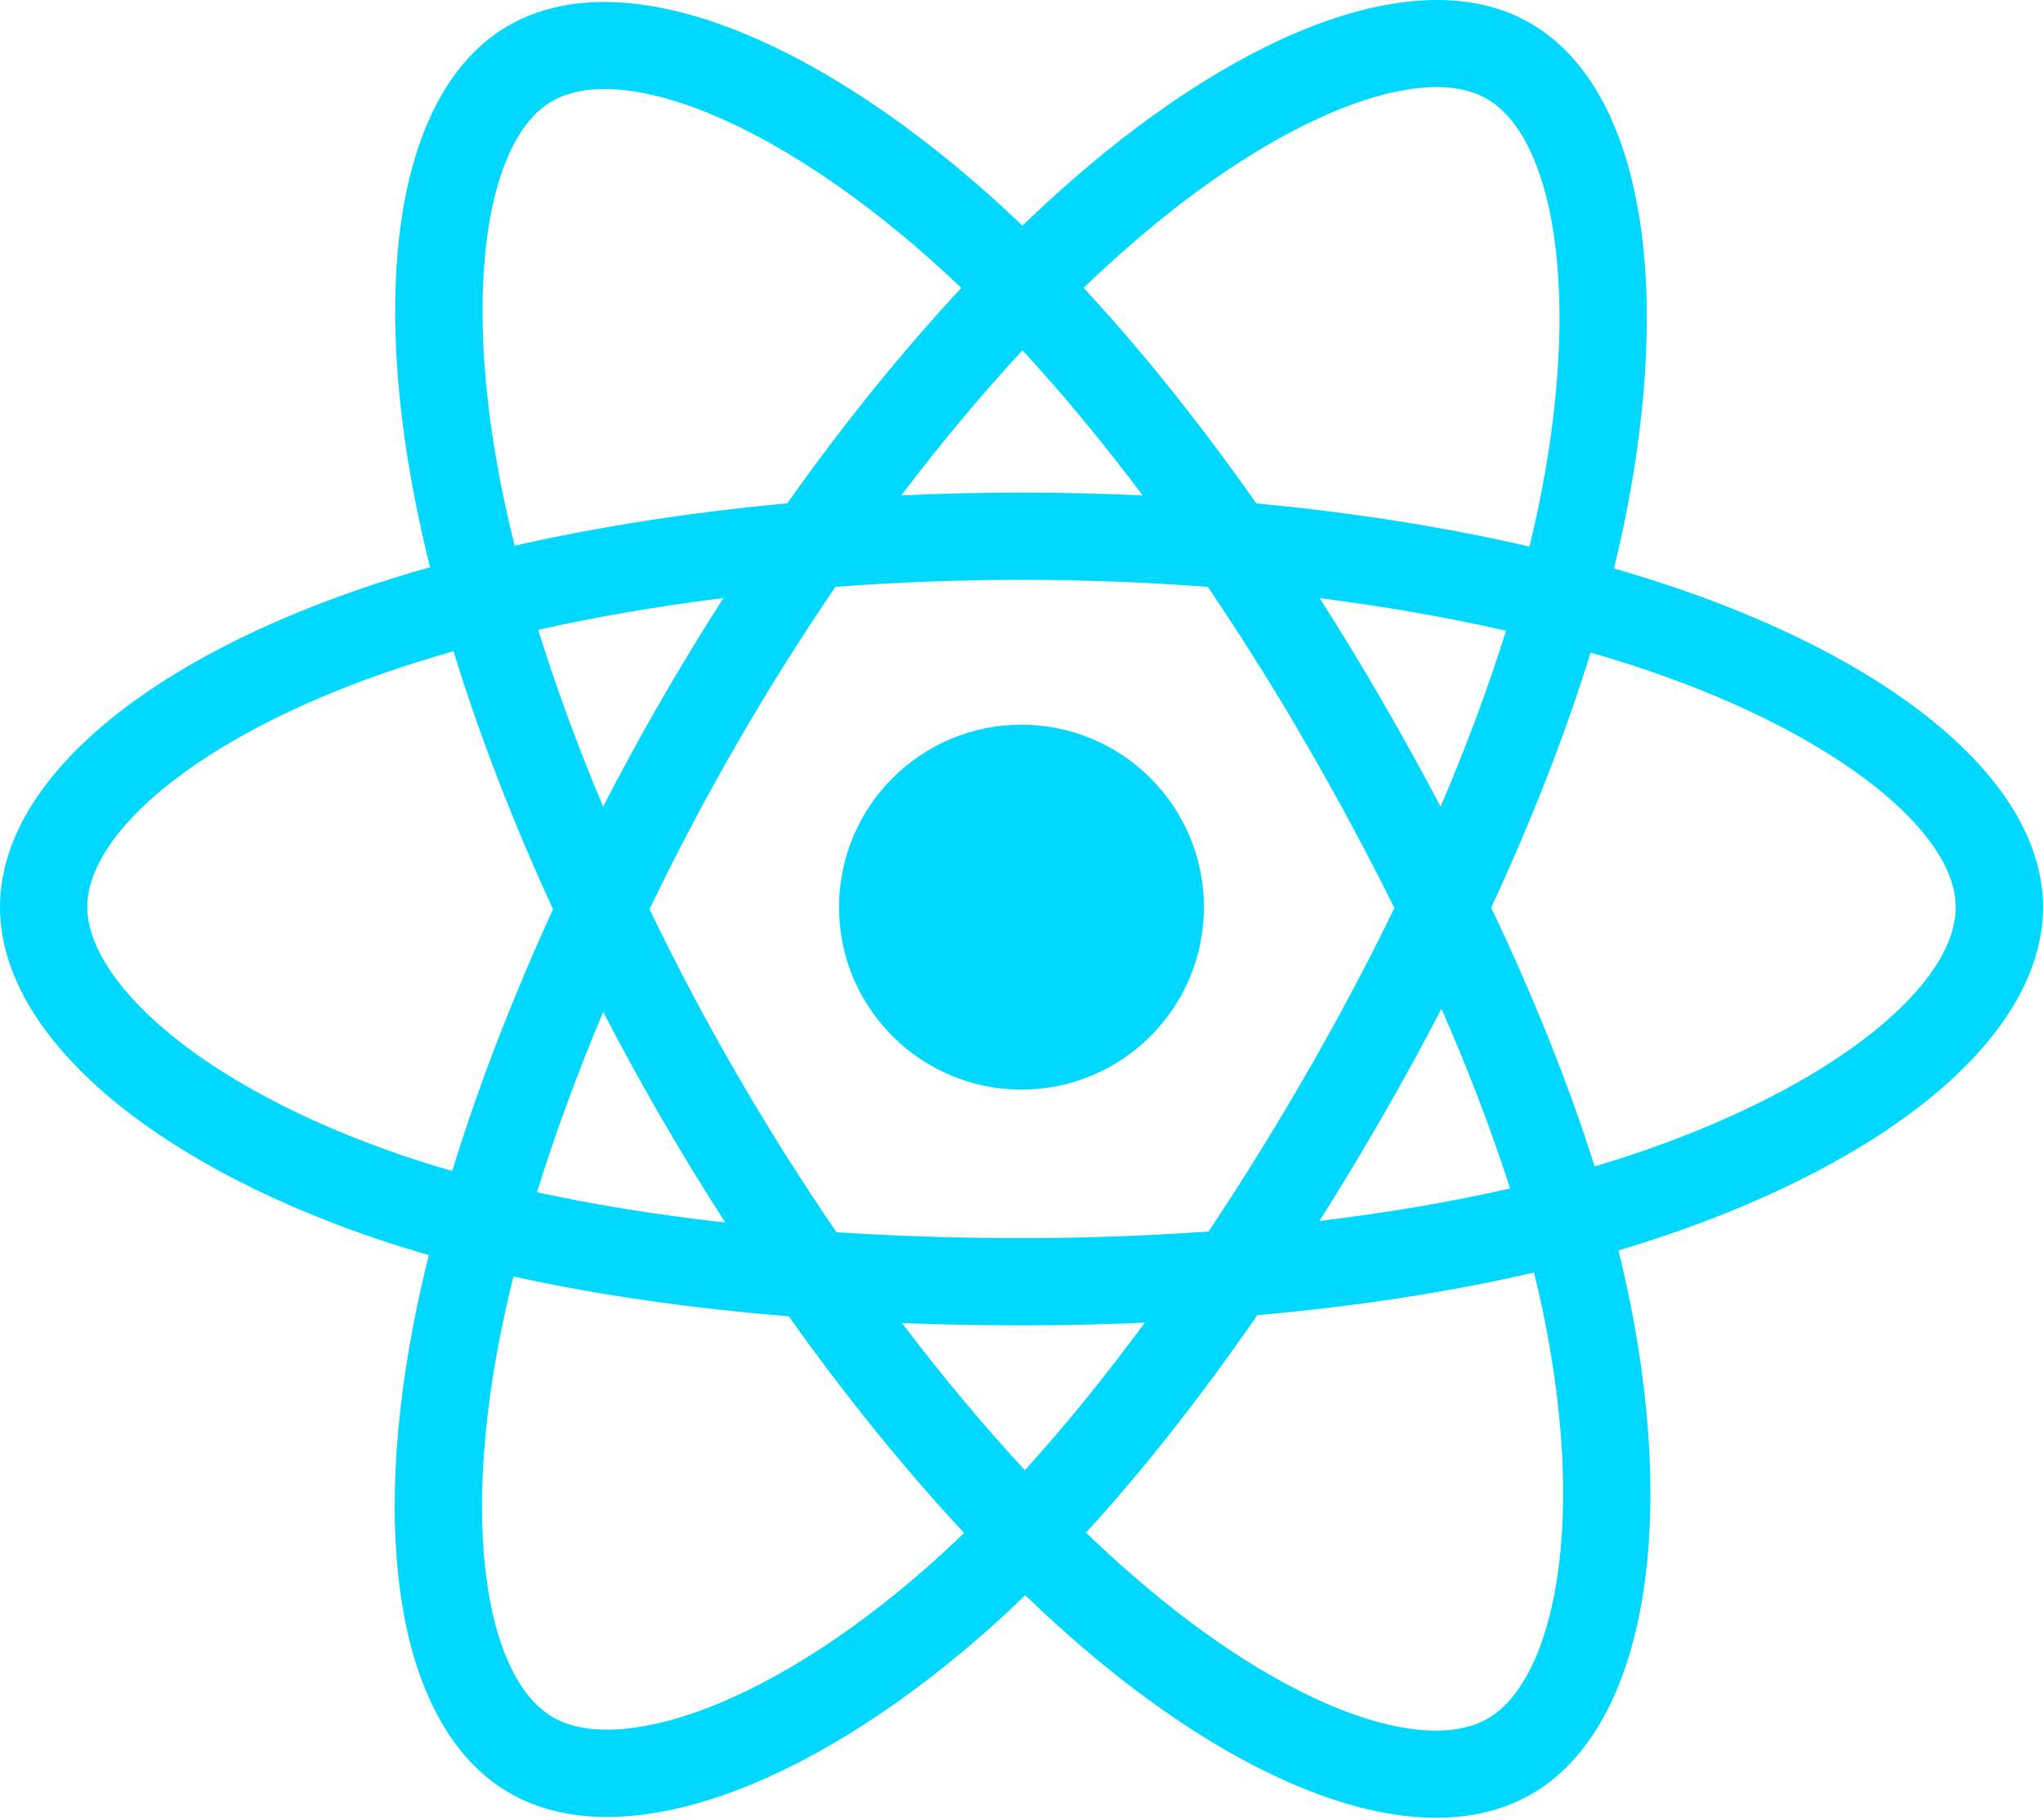
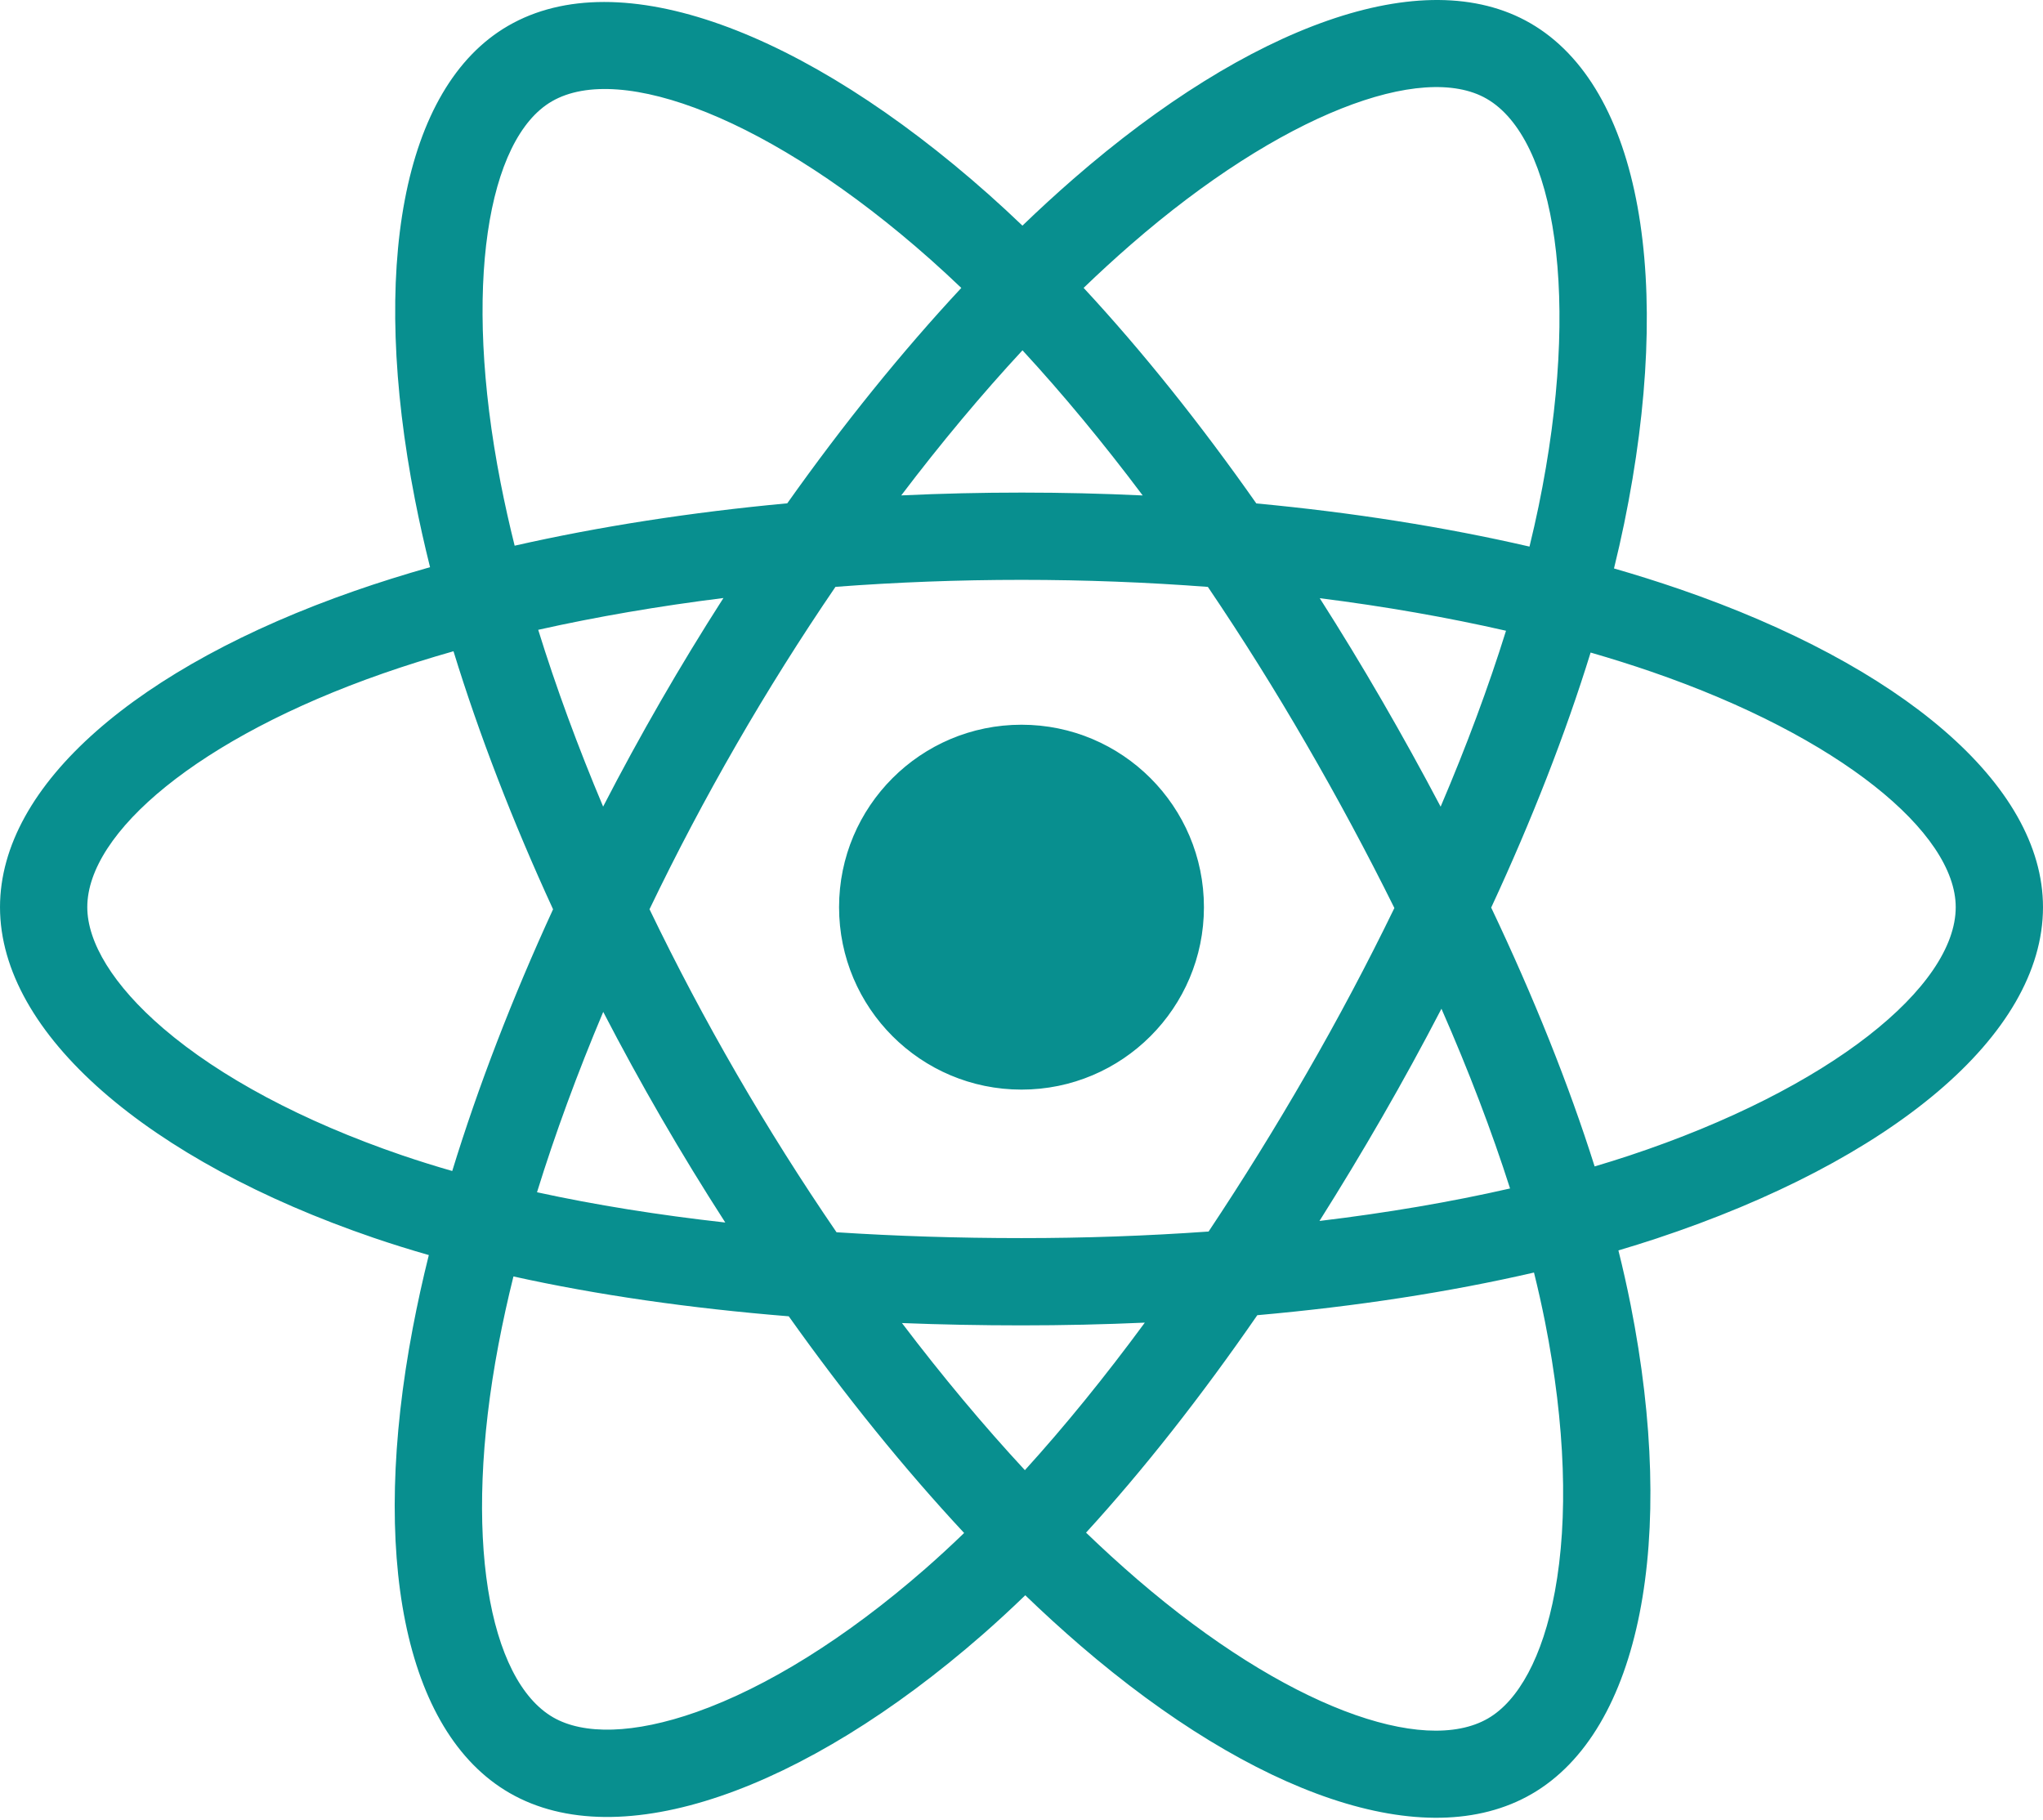
<svg xmlns="http://www.w3.org/2000/svg" aria-hidden="true" role="img" class="iconify iconify--logos" width="35.93" height="32" preserveAspectRatio="xMidYMid meet" viewBox="0 0 256 228">
-   <path fill="#00D8FF" d="M210.483 73.824a171.49 171.49 0 0 0-8.24-2.597c.465-1.9.893-3.777 1.273-5.621c6.238-30.281 2.16-54.676-11.769-62.708c-13.355-7.7-35.196.329-57.254 19.526a171.23 171.23 0 0 0-6.375 5.848a155.866 155.866 0 0 0-4.241-3.917C100.759 3.829 77.587-4.822 63.673 3.233C50.33 10.957 46.379 33.89 51.995 62.588a170.974 170.974 0 0 0 1.892 8.48c-3.28.932-6.445 1.924-9.474 2.98C17.309 83.498 0 98.307 0 113.668c0 15.865 18.582 31.778 46.812 41.427a145.52 145.52 0 0 0 6.921 2.165a167.467 167.467 0 0 0-2.01 9.138c-5.354 28.2-1.173 50.591 12.134 58.266c13.744 7.926 36.812-.22 59.273-19.855a145.567 145.567 0 0 0 5.342-4.923a168.064 168.064 0 0 0 6.92 6.314c21.758 18.722 43.246 26.282 56.54 18.586c13.731-7.949 18.194-32.003 12.4-61.268a145.016 145.016 0 0 0-1.535-6.842c1.62-.48 3.21-.974 4.76-1.488c29.348-9.723 48.443-25.443 48.443-41.52c0-15.417-17.868-30.326-45.517-39.844Zm-6.365 70.984c-1.4.463-2.836.91-4.3 1.345c-3.24-10.257-7.612-21.163-12.963-32.432c5.106-11 9.31-21.767 12.459-31.957c2.619.758 5.16 1.557 7.61 2.4c23.69 8.156 38.14 20.213 38.14 29.504c0 9.896-15.606 22.743-40.946 31.14Zm-10.514 20.834c2.562 12.94 2.927 24.64 1.23 33.787c-1.524 8.219-4.59 13.698-8.382 15.893c-8.067 4.67-25.32-1.4-43.927-17.412a156.726 156.726 0 0 1-6.437-5.87c7.214-7.889 14.423-17.06 21.459-27.246c12.376-1.098 24.068-2.894 34.671-5.345a134.17 134.17 0 0 1 1.386 6.193ZM87.276 214.515c-7.882 2.783-14.16 2.863-17.955.675c-8.075-4.657-11.432-22.636-6.853-46.752a156.923 156.923 0 0 1 1.869-8.499c10.486 2.32 22.093 3.988 34.498 4.994c7.084 9.967 14.501 19.128 21.976 27.15a134.668 134.668 0 0 1-4.877 4.492c-9.933 8.682-19.886 14.842-28.658 17.94ZM50.35 144.747c-12.483-4.267-22.792-9.812-29.858-15.863c-6.35-5.437-9.555-10.836-9.555-15.216c0-9.322 13.897-21.212 37.076-29.293c2.813-.98 5.757-1.905 8.812-2.773c3.204 10.42 7.406 21.315 12.477 32.332c-5.137 11.18-9.399 22.249-12.634 32.792a134.718 134.718 0 0 1-6.318-1.979Zm12.378-84.26c-4.811-24.587-1.616-43.134 6.425-47.789c8.564-4.958 27.502 2.111 47.463 19.835a144.318 144.318 0 0 1 3.841 3.545c-7.438 7.987-14.787 17.08-21.808 26.988c-12.04 1.116-23.565 2.908-34.161 5.309a160.342 160.342 0 0 1-1.76-7.887Zm110.427 27.268a347.8 347.8 0 0 0-7.785-12.803c8.168 1.033 15.994 2.404 23.343 4.08c-2.206 7.072-4.956 14.465-8.193 22.045a381.151 381.151 0 0 0-7.365-13.322Zm-45.032-43.861c5.044 5.465 10.096 11.566 15.065 18.186a322.04 322.04 0 0 0-30.257-.006c4.974-6.559 10.069-12.652 15.192-18.18ZM82.802 87.83a323.167 323.167 0 0 0-7.227 13.238c-3.184-7.553-5.909-14.98-8.134-22.152c7.304-1.634 15.093-2.97 23.209-3.984a321.524 321.524 0 0 0-7.848 12.897Zm8.081 65.352c-8.385-.936-16.291-2.203-23.593-3.793c2.26-7.3 5.045-14.885 8.298-22.6a321.187 321.187 0 0 0 7.257 13.246c2.594 4.48 5.28 8.868 8.038 13.147Zm37.542 31.03c-5.184-5.592-10.354-11.779-15.403-18.433c4.902.192 9.899.29 14.978.29c5.218 0 10.376-.117 15.453-.343c-4.985 6.774-10.018 12.97-15.028 18.486Zm52.198-57.817c3.422 7.8 6.306 15.345 8.596 22.52c-7.422 1.694-15.436 3.058-23.88 4.071a382.417 382.417 0 0 0 7.859-13.026a347.403 347.403 0 0 0 7.425-13.565Zm-16.898 8.101a358.557 358.557 0 0 1-12.281 19.815a329.4 329.4 0 0 1-23.444.823c-7.967 0-15.716-.248-23.178-.732a310.202 310.202 0 0 1-12.513-19.846h.001a307.41 307.41 0 0 1-10.923-20.627a310.278 310.278 0 0 1 10.89-20.637l-.001.001a307.318 307.318 0 0 1 12.413-19.761c7.613-.576 15.42-.876 23.31-.876H128c7.926 0 15.743.303 23.354.883a329.357 329.357 0 0 1 12.335 19.695a358.489 358.489 0 0 1 11.036 20.54a329.472 329.472 0 0 1-11 20.722Zm22.56-122.124c8.572 4.944 11.906 24.881 6.52 51.026c-.344 1.668-.73 3.367-1.15 5.09c-10.622-2.452-22.155-4.275-34.23-5.408c-7.034-10.017-14.323-19.124-21.64-27.008a160.789 160.789 0 0 1 5.888-5.4c18.9-16.447 36.564-22.941 44.612-18.3ZM128 90.808c12.625 0 22.86 10.235 22.86 22.86s-10.235 22.86-22.86 22.86s-22.86-10.235-22.86-22.86s10.235-22.86 22.86-22.86Z" />
+   <path fill="#088F8F" d="M210.483 73.824a171.49 171.49 0 0 0-8.24-2.597c.465-1.9.893-3.777 1.273-5.621c6.238-30.281 2.16-54.676-11.769-62.708c-13.355-7.7-35.196.329-57.254 19.526a171.23 171.23 0 0 0-6.375 5.848a155.866 155.866 0 0 0-4.241-3.917C100.759 3.829 77.587-4.822 63.673 3.233C50.33 10.957 46.379 33.89 51.995 62.588a170.974 170.974 0 0 0 1.892 8.48c-3.28.932-6.445 1.924-9.474 2.98C17.309 83.498 0 98.307 0 113.668c0 15.865 18.582 31.778 46.812 41.427a145.52 145.52 0 0 0 6.921 2.165a167.467 167.467 0 0 0-2.01 9.138c-5.354 28.2-1.173 50.591 12.134 58.266c13.744 7.926 36.812-.22 59.273-19.855a145.567 145.567 0 0 0 5.342-4.923a168.064 168.064 0 0 0 6.92 6.314c21.758 18.722 43.246 26.282 56.54 18.586c13.731-7.949 18.194-32.003 12.4-61.268a145.016 145.016 0 0 0-1.535-6.842c1.62-.48 3.21-.974 4.76-1.488c29.348-9.723 48.443-25.443 48.443-41.52c0-15.417-17.868-30.326-45.517-39.844Zm-6.365 70.984c-1.4.463-2.836.91-4.3 1.345c-3.24-10.257-7.612-21.163-12.963-32.432c5.106-11 9.31-21.767 12.459-31.957c2.619.758 5.16 1.557 7.61 2.4c23.69 8.156 38.14 20.213 38.14 29.504c0 9.896-15.606 22.743-40.946 31.14Zm-10.514 20.834c2.562 12.94 2.927 24.64 1.23 33.787c-1.524 8.219-4.59 13.698-8.382 15.893c-8.067 4.67-25.32-1.4-43.927-17.412a156.726 156.726 0 0 1-6.437-5.87c7.214-7.889 14.423-17.06 21.459-27.246c12.376-1.098 24.068-2.894 34.671-5.345a134.17 134.17 0 0 1 1.386 6.193ZM87.276 214.515c-7.882 2.783-14.16 2.863-17.955.675c-8.075-4.657-11.432-22.636-6.853-46.752a156.923 156.923 0 0 1 1.869-8.499c10.486 2.32 22.093 3.988 34.498 4.994c7.084 9.967 14.501 19.128 21.976 27.15a134.668 134.668 0 0 1-4.877 4.492c-9.933 8.682-19.886 14.842-28.658 17.94ZM50.35 144.747c-12.483-4.267-22.792-9.812-29.858-15.863c-6.35-5.437-9.555-10.836-9.555-15.216c0-9.322 13.897-21.212 37.076-29.293c2.813-.98 5.757-1.905 8.812-2.773c3.204 10.42 7.406 21.315 12.477 32.332c-5.137 11.18-9.399 22.249-12.634 32.792a134.718 134.718 0 0 1-6.318-1.979Zm12.378-84.26c-4.811-24.587-1.616-43.134 6.425-47.789c8.564-4.958 27.502 2.111 47.463 19.835a144.318 144.318 0 0 1 3.841 3.545c-7.438 7.987-14.787 17.08-21.808 26.988c-12.04 1.116-23.565 2.908-34.161 5.309a160.342 160.342 0 0 1-1.76-7.887Zm110.427 27.268a347.8 347.8 0 0 0-7.785-12.803c8.168 1.033 15.994 2.404 23.343 4.08c-2.206 7.072-4.956 14.465-8.193 22.045a381.151 381.151 0 0 0-7.365-13.322Zm-45.032-43.861c5.044 5.465 10.096 11.566 15.065 18.186a322.04 322.04 0 0 0-30.257-.006c4.974-6.559 10.069-12.652 15.192-18.18ZM82.802 87.83a323.167 323.167 0 0 0-7.227 13.238c-3.184-7.553-5.909-14.98-8.134-22.152c7.304-1.634 15.093-2.97 23.209-3.984a321.524 321.524 0 0 0-7.848 12.897Zm8.081 65.352c-8.385-.936-16.291-2.203-23.593-3.793c2.26-7.3 5.045-14.885 8.298-22.6a321.187 321.187 0 0 0 7.257 13.246c2.594 4.48 5.28 8.868 8.038 13.147Zm37.542 31.03c-5.184-5.592-10.354-11.779-15.403-18.433c4.902.192 9.899.29 14.978.29c5.218 0 10.376-.117 15.453-.343c-4.985 6.774-10.018 12.97-15.028 18.486Zm52.198-57.817c3.422 7.8 6.306 15.345 8.596 22.52c-7.422 1.694-15.436 3.058-23.88 4.071a382.417 382.417 0 0 0 7.859-13.026a347.403 347.403 0 0 0 7.425-13.565Zm-16.898 8.101a358.557 358.557 0 0 1-12.281 19.815a329.4 329.4 0 0 1-23.444.823c-7.967 0-15.716-.248-23.178-.732a310.202 310.202 0 0 1-12.513-19.846h.001a307.41 307.41 0 0 1-10.923-20.627a310.278 310.278 0 0 1 10.89-20.637l-.001.001a307.318 307.318 0 0 1 12.413-19.761c7.613-.576 15.42-.876 23.31-.876H128c7.926 0 15.743.303 23.354.883a329.357 329.357 0 0 1 12.335 19.695a358.489 358.489 0 0 1 11.036 20.54a329.472 329.472 0 0 1-11 20.722Zm22.56-122.124c8.572 4.944 11.906 24.881 6.52 51.026c-.344 1.668-.73 3.367-1.15 5.09c-10.622-2.452-22.155-4.275-34.23-5.408c-7.034-10.017-14.323-19.124-21.64-27.008a160.789 160.789 0 0 1 5.888-5.4c18.9-16.447 36.564-22.941 44.612-18.3ZM128 90.808c12.625 0 22.86 10.235 22.86 22.86s-10.235 22.86-22.86 22.86s-22.86-10.235-22.86-22.86s10.235-22.86 22.86-22.86Z" />
</svg>
